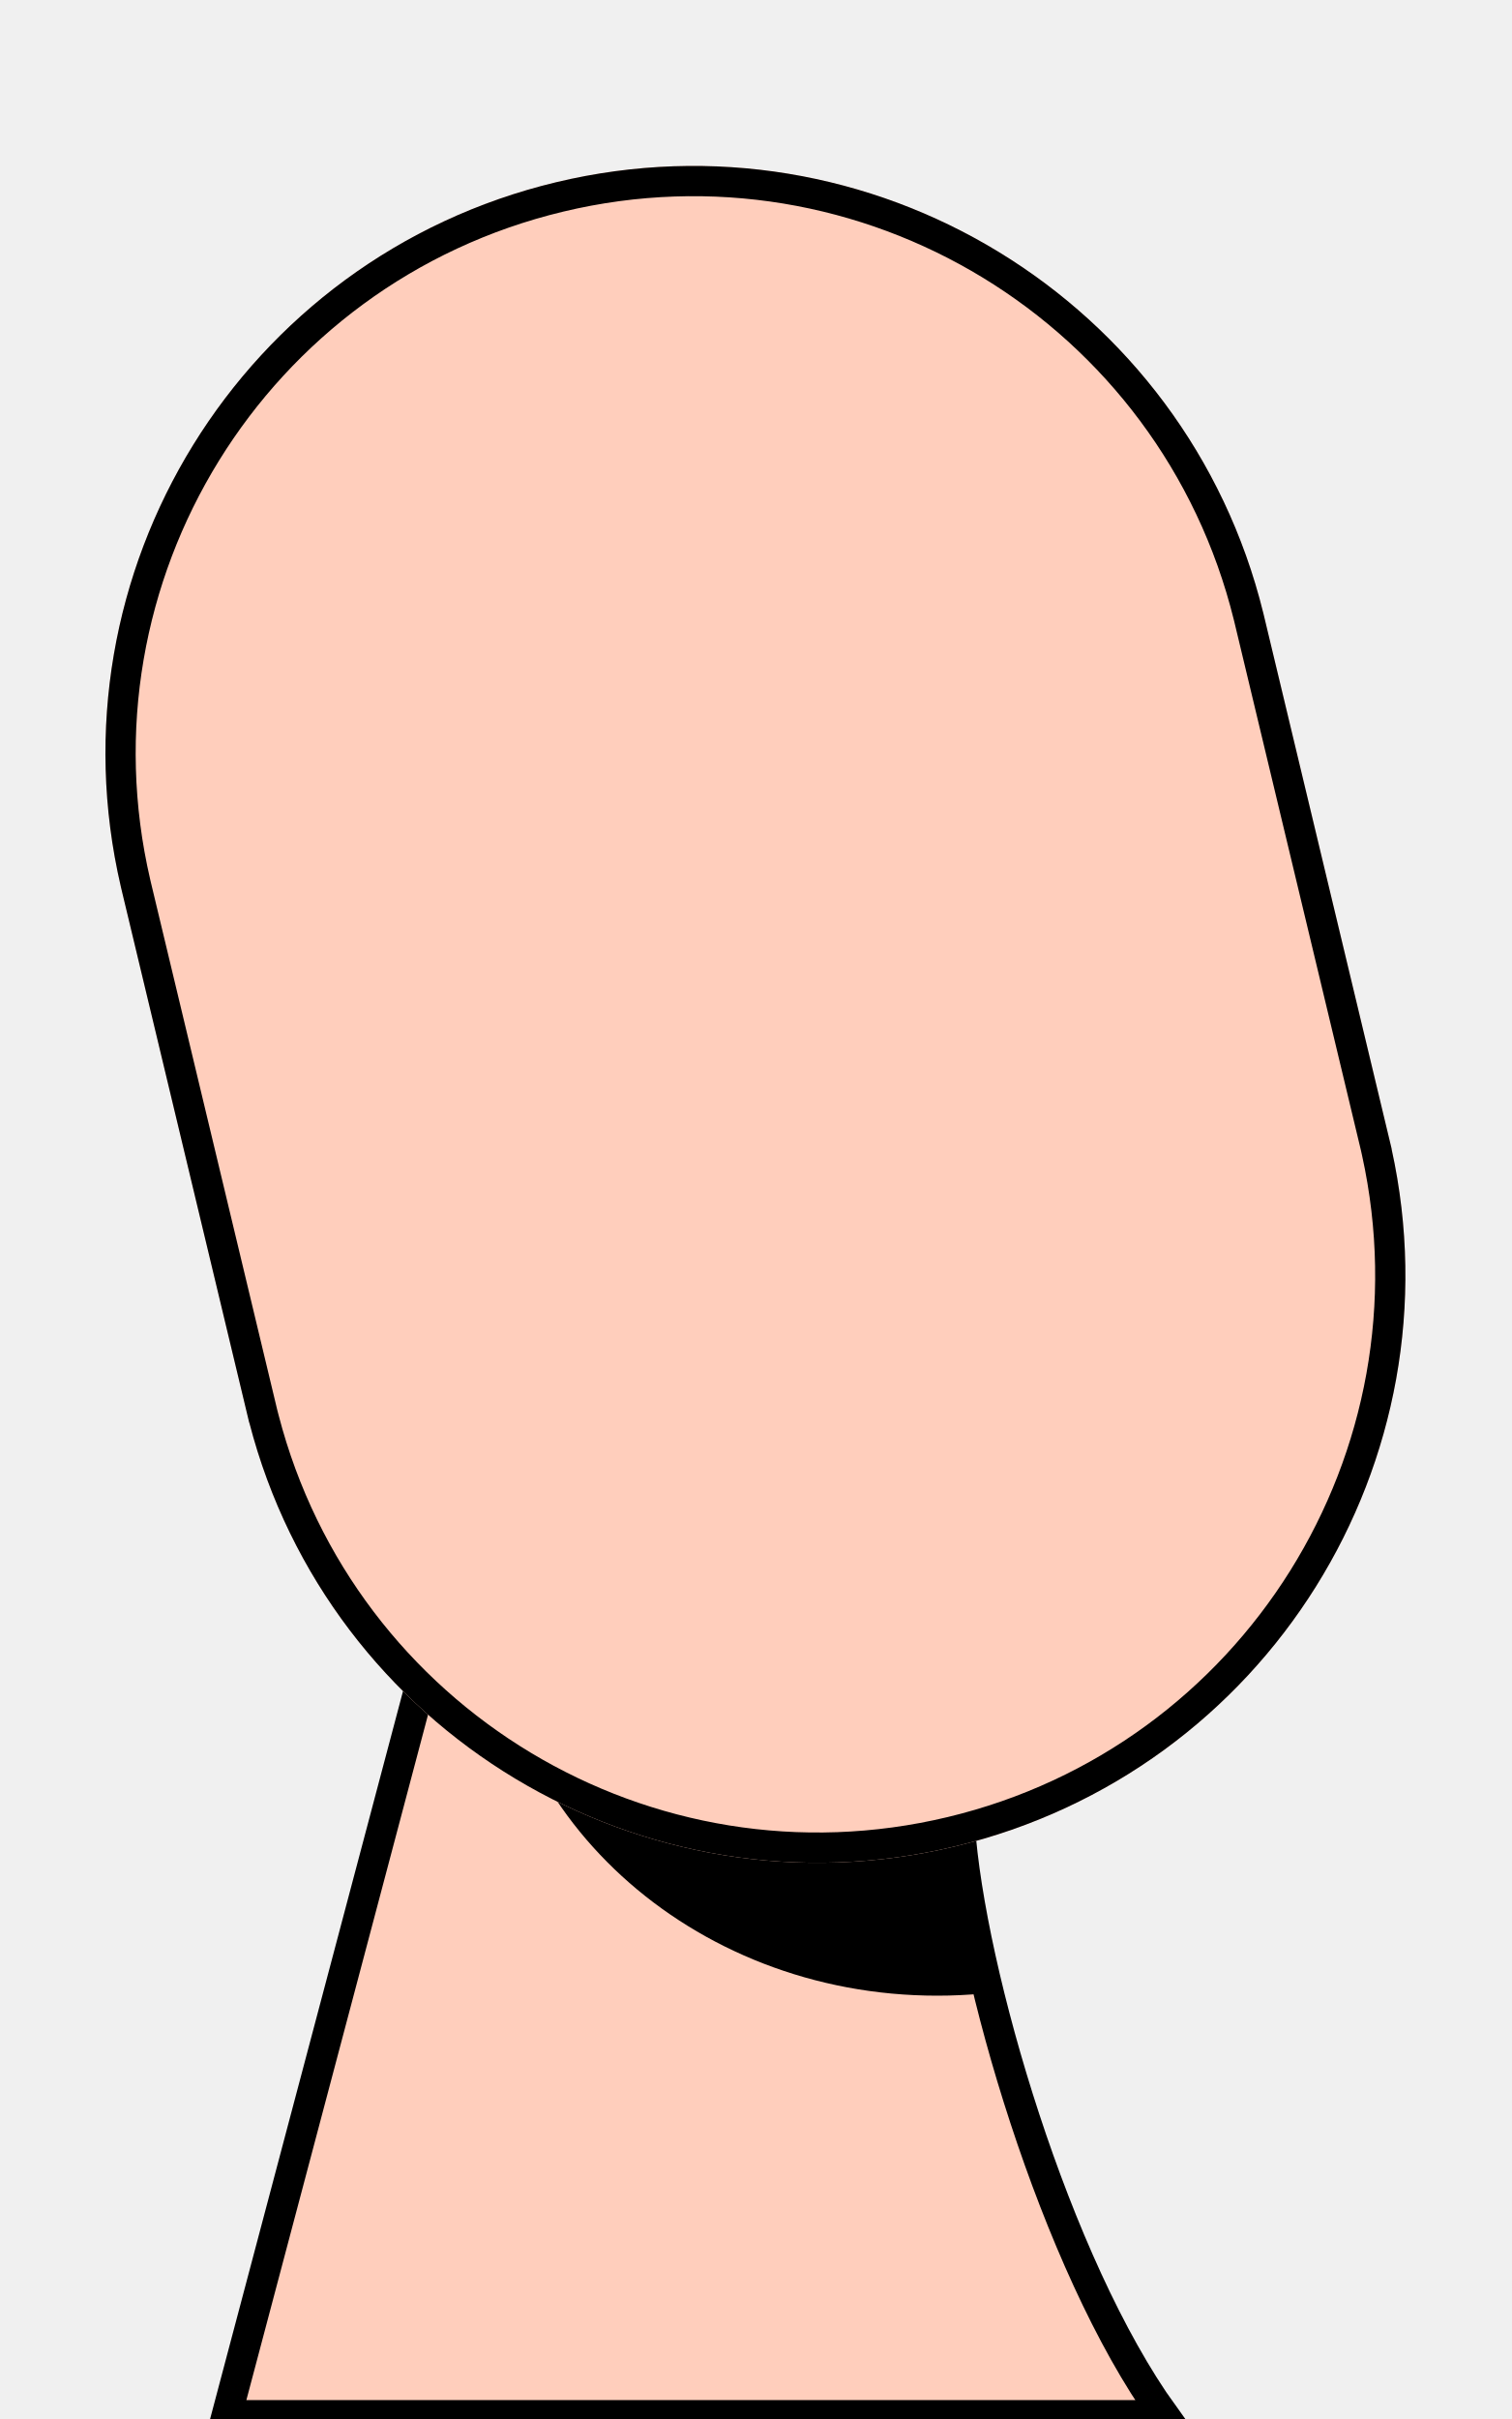
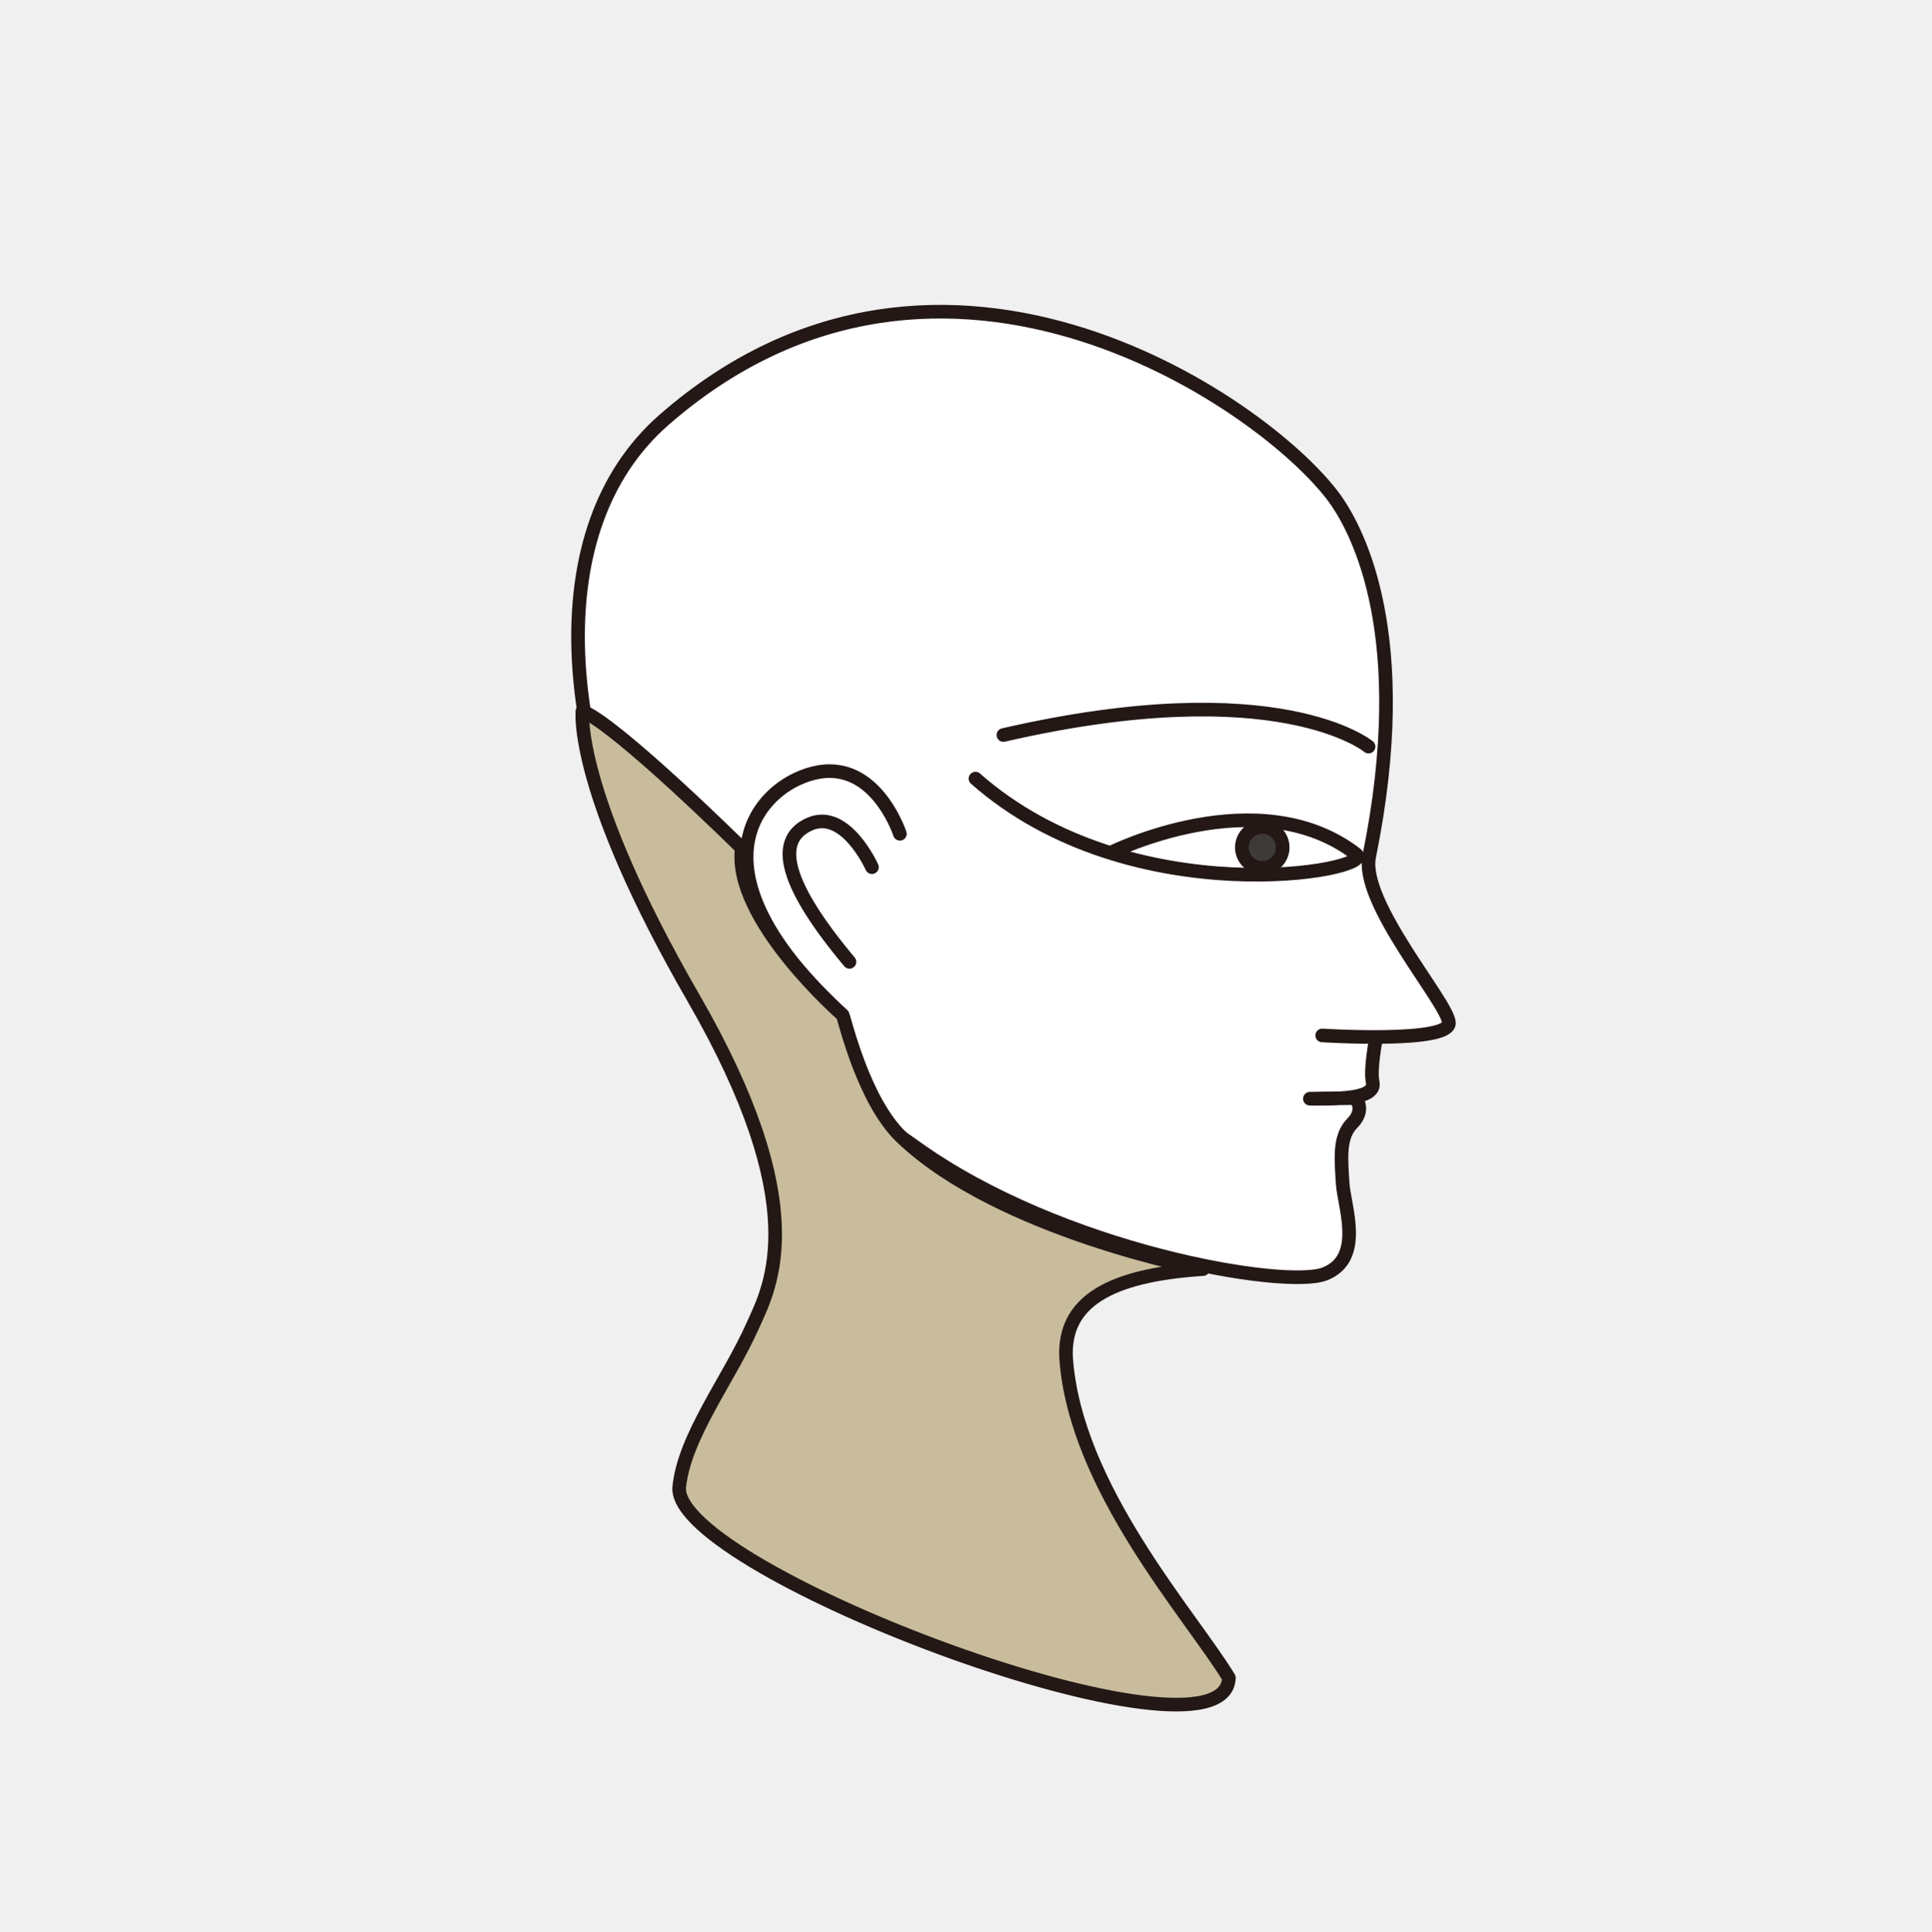
- <svg xmlns="http://www.w3.org/2000/svg" width="200" height="320" viewBox="0 0 200 320" fill="none">
-   <g clip-path="url(#clip0)">
-     <path d="M154 319.5C139.6 299.5 128.333 260.834 127 241.5L58.5 212L30 319.5H154Z" fill="#ffcebc" stroke="black" stroke-width="4" />
-     <mask id="mask0" style="mask-type: alpha" maskUnits="userSpaceOnUse" x="30" y="212" width="124" height="118">
-       <path d="M154 329.5C139.6 309.5 128.333 260.834 127 241.5L58.5 212L30 329.5H154Z" fill="#ffcebc" />
-     </mask>
-     <g mask="url(#mask0)">
-       <g style="mix-blend-mode: multiply">
-         <ellipse cx="124" cy="210" rx="59" ry="54" fill="black" />
-       </g>
-     </g>
-     <mask id="path-4-inside-1" fill="white">
-       <path fill-rule="evenodd" clip-rule="evenodd" d="M183.886 150.917C183.859 150.801 183.831 150.685 183.803 150.569C183.776 150.454 183.748 150.338 183.719 150.222L167.323 81.785C167.306 81.718 167.29 81.65 167.274 81.582C167.258 81.514 167.242 81.447 167.225 81.379L167.152 81.075L167.151 81.076C156.933 39.631 115.156 14.147 73.582 24.108C32.008 34.069 6.315 75.717 15.988 117.293L15.986 117.293L32.978 188.211L32.992 188.208C43.594 229.112 85.062 254.149 126.329 244.261C167.597 234.374 193.216 193.264 184.131 151.996L184.144 151.993L183.886 150.917Z" />
-     </mask>
-     <path fill-rule="evenodd" clip-rule="evenodd" d="M183.886 150.917C183.859 150.801 183.831 150.685 183.803 150.569C183.776 150.454 183.748 150.338 183.719 150.222L167.323 81.785C167.306 81.718 167.29 81.65 167.274 81.582C167.258 81.514 167.242 81.447 167.225 81.379L167.152 81.075L167.151 81.076C156.933 39.631 115.156 14.147 73.582 24.108C32.008 34.069 6.315 75.717 15.988 117.293L15.986 117.293L32.978 188.211L32.992 188.208C43.594 229.112 85.062 254.149 126.329 244.261C167.597 234.374 193.216 193.264 184.131 151.996L184.144 151.993L183.886 150.917Z" fill="#ffcebc" />
-     <path d="M183.886 150.917L179.992 151.831L179.994 151.84L179.996 151.849L183.886 150.917ZM183.719 150.222L179.83 151.154L179.832 151.163L179.834 151.172L183.719 150.222ZM167.323 81.785L163.43 82.708L163.433 82.718L167.323 81.785ZM167.274 81.582L163.384 82.514L163.384 82.514L167.274 81.582ZM167.225 81.379L163.335 82.311L163.338 82.321L167.225 81.379ZM167.152 81.075L171.042 80.143L170.111 76.255L166.222 77.185L167.152 81.075ZM167.151 81.076L163.267 82.033L164.218 85.89L168.081 84.966L167.151 81.076ZM73.582 24.108L72.65 20.218L73.582 24.108ZM15.988 117.293L16.922 121.182L20.784 120.255L19.884 116.386L15.988 117.293ZM15.986 117.293L15.052 113.404L11.165 114.337L12.096 118.225L15.986 117.293ZM32.978 188.211L29.088 189.143L30.02 193.035L33.911 192.101L32.978 188.211ZM32.992 188.208L36.864 187.204L35.878 183.401L32.058 184.318L32.992 188.208ZM126.329 244.261L125.397 240.371H125.397L126.329 244.261ZM184.131 151.996L183.2 148.106L179.381 149.021L180.225 152.856L184.131 151.996ZM184.144 151.993L185.075 155.883L188.966 154.951L188.034 151.061L184.144 151.993ZM187.78 150.002C187.751 149.881 187.722 149.759 187.693 149.637L179.914 151.502C179.94 151.611 179.966 151.721 179.992 151.831L187.78 150.002ZM187.693 149.637C187.664 149.516 187.635 149.395 187.605 149.273L179.834 151.172C179.861 151.281 179.887 151.391 179.914 151.502L187.693 149.637ZM163.433 82.718L179.83 151.154L187.609 149.29L171.212 80.853L163.433 82.718ZM171.215 80.863C171.198 80.793 171.181 80.722 171.164 80.65L163.384 82.514C163.4 82.578 163.415 82.642 163.43 82.708L171.215 80.863ZM171.164 80.65C171.147 80.579 171.13 80.508 171.113 80.436L163.338 82.321C163.353 82.385 163.369 82.449 163.384 82.514L171.164 80.65ZM163.262 82.007L163.335 82.311L171.115 80.447L171.042 80.143L163.262 82.007ZM168.081 84.966L168.083 84.966L166.222 77.185L166.221 77.185L168.081 84.966ZM171.035 80.118C160.291 36.54 116.364 9.745 72.65 20.218L74.514 27.998C113.949 18.55 153.575 42.722 163.267 82.033L171.035 80.118ZM72.65 20.218C28.936 30.692 1.922 74.484 12.092 118.199L19.884 116.386C10.709 76.951 35.08 37.446 74.514 27.998L72.65 20.218ZM16.92 121.183L16.922 121.182L15.054 113.403L15.052 113.404L16.92 121.183ZM36.868 187.279L19.876 116.361L12.096 118.225L29.088 189.143L36.868 187.279ZM32.058 184.318L32.044 184.322L33.911 192.101L33.925 192.097L32.058 184.318ZM29.119 189.211C40.269 232.223 83.869 258.548 127.261 248.151L125.397 240.371C86.254 249.75 46.92 226.002 36.864 187.204L29.119 189.211ZM127.261 248.151C170.653 237.755 197.591 194.53 188.038 151.136L180.225 152.856C188.842 191.999 164.541 230.993 125.397 240.371L127.261 248.151ZM183.212 148.103L183.2 148.106L185.063 155.886L185.075 155.883L183.212 148.103ZM179.996 151.849L180.254 152.925L188.034 151.061L187.776 149.985L179.996 151.849Z" fill="black" mask="url(#path-4-inside-1)" />
+ <svg xmlns="http://www.w3.org/2000/svg" version="1.1" id="图层_1" x="0px" y="0px" viewBox="0 0 283.5 283.5" style="enable-background:new 0 0 283.5 283.5;" xml:space="preserve">
+   <style type="text/css">
+ 	
+ 		.st0{fill-rule:evenodd;clip-rule:evenodd;fill:#FFFFFF;stroke:#231815;stroke-width:2;stroke-linecap:round;stroke-linejoin:round;}
+ 	.st1{fill:#3E3A39;stroke:#231815;stroke-width:2;stroke-linecap:round;stroke-linejoin:round;}
+ 	.st2{fill:none;stroke:#231815;stroke-width:2;stroke-linecap:round;stroke-linejoin:round;}
+ 	
+ 		.st3{fill-rule:evenodd;clip-rule:evenodd;fill:#C9BC9C;stroke:#231815;stroke-width:2;stroke-linecap:round;stroke-linejoin:round;}
+ </style>
+   <g id="face01">
+     <path class="st0" d="M202,152.4c0,0-0.9,4.6-0.5,6.4s-2,2.5-7.6,2.5s5.1-0.1,5.1-0.1s1.5,1.7-0.5,3.7s-1.6,5.4-1.4,8.8   s3.2,11-2.6,13.3s-38.8-3.3-60.1-18.6c-9.4-6.7-32.4-21.7-40.1-37.4C83.5,109.5,78.9,78,97.4,61.7c41.2-36.1,89.7-1.5,98.9,12   c2.9,4.3,11.3,19.5,4.7,52c-1.4,6.8,11.4,21.3,11.7,24.4s-18.6,1.9-18.6,1.9" />
+     <circle class="st1" cx="185.3" cy="124.4" r="3" />
+     <path class="st2" d="M163,125.2c0,0,21.7-10.9,36.1,0.2c3.1,2.4-33,9.1-55.9-11.1" />
+     <path class="st2" d="M200.9,109.6c0,0-13.2-11-53.6-1.7" />
+     <path class="st2" d="M128,127.3c0,0-3.9-8.7-9.2-6.3s-3.4,9.1,5.9,20.2" />
+     <path class="st2" d="M132.1,122.4c0,0-3-9.2-10.3-9.2c-7.7-0.1-23.7,11.8,1.2,35.2" />
+     <path class="st3" d="M156.5,199.3c-0.4-8.1,6.2-12.1,20.1-13c0,0-29.9-5.6-44.3-19.4c-5.6-5.4-8.3-17.3-8.6-17.9   c0,0-16.2-14.1-14.8-24.5c0,0-18.2-18-23.4-20.1c0,0-1.3,11.6,16.3,42.1s11.4,42.2,8.7,48.1c-3.5,7.9-10.1,16.3-10.8,23.8   c-0.6,12.3,80.2,42.6,80.7,27.9C174.9,237.2,157.8,218.4,156.5,199.3z" />
  </g>
-   <defs>
-     <clipPath id="clip0">
-       <rect width="200" height="320" fill="white" />
-     </clipPath>
-   </defs>
</svg>
